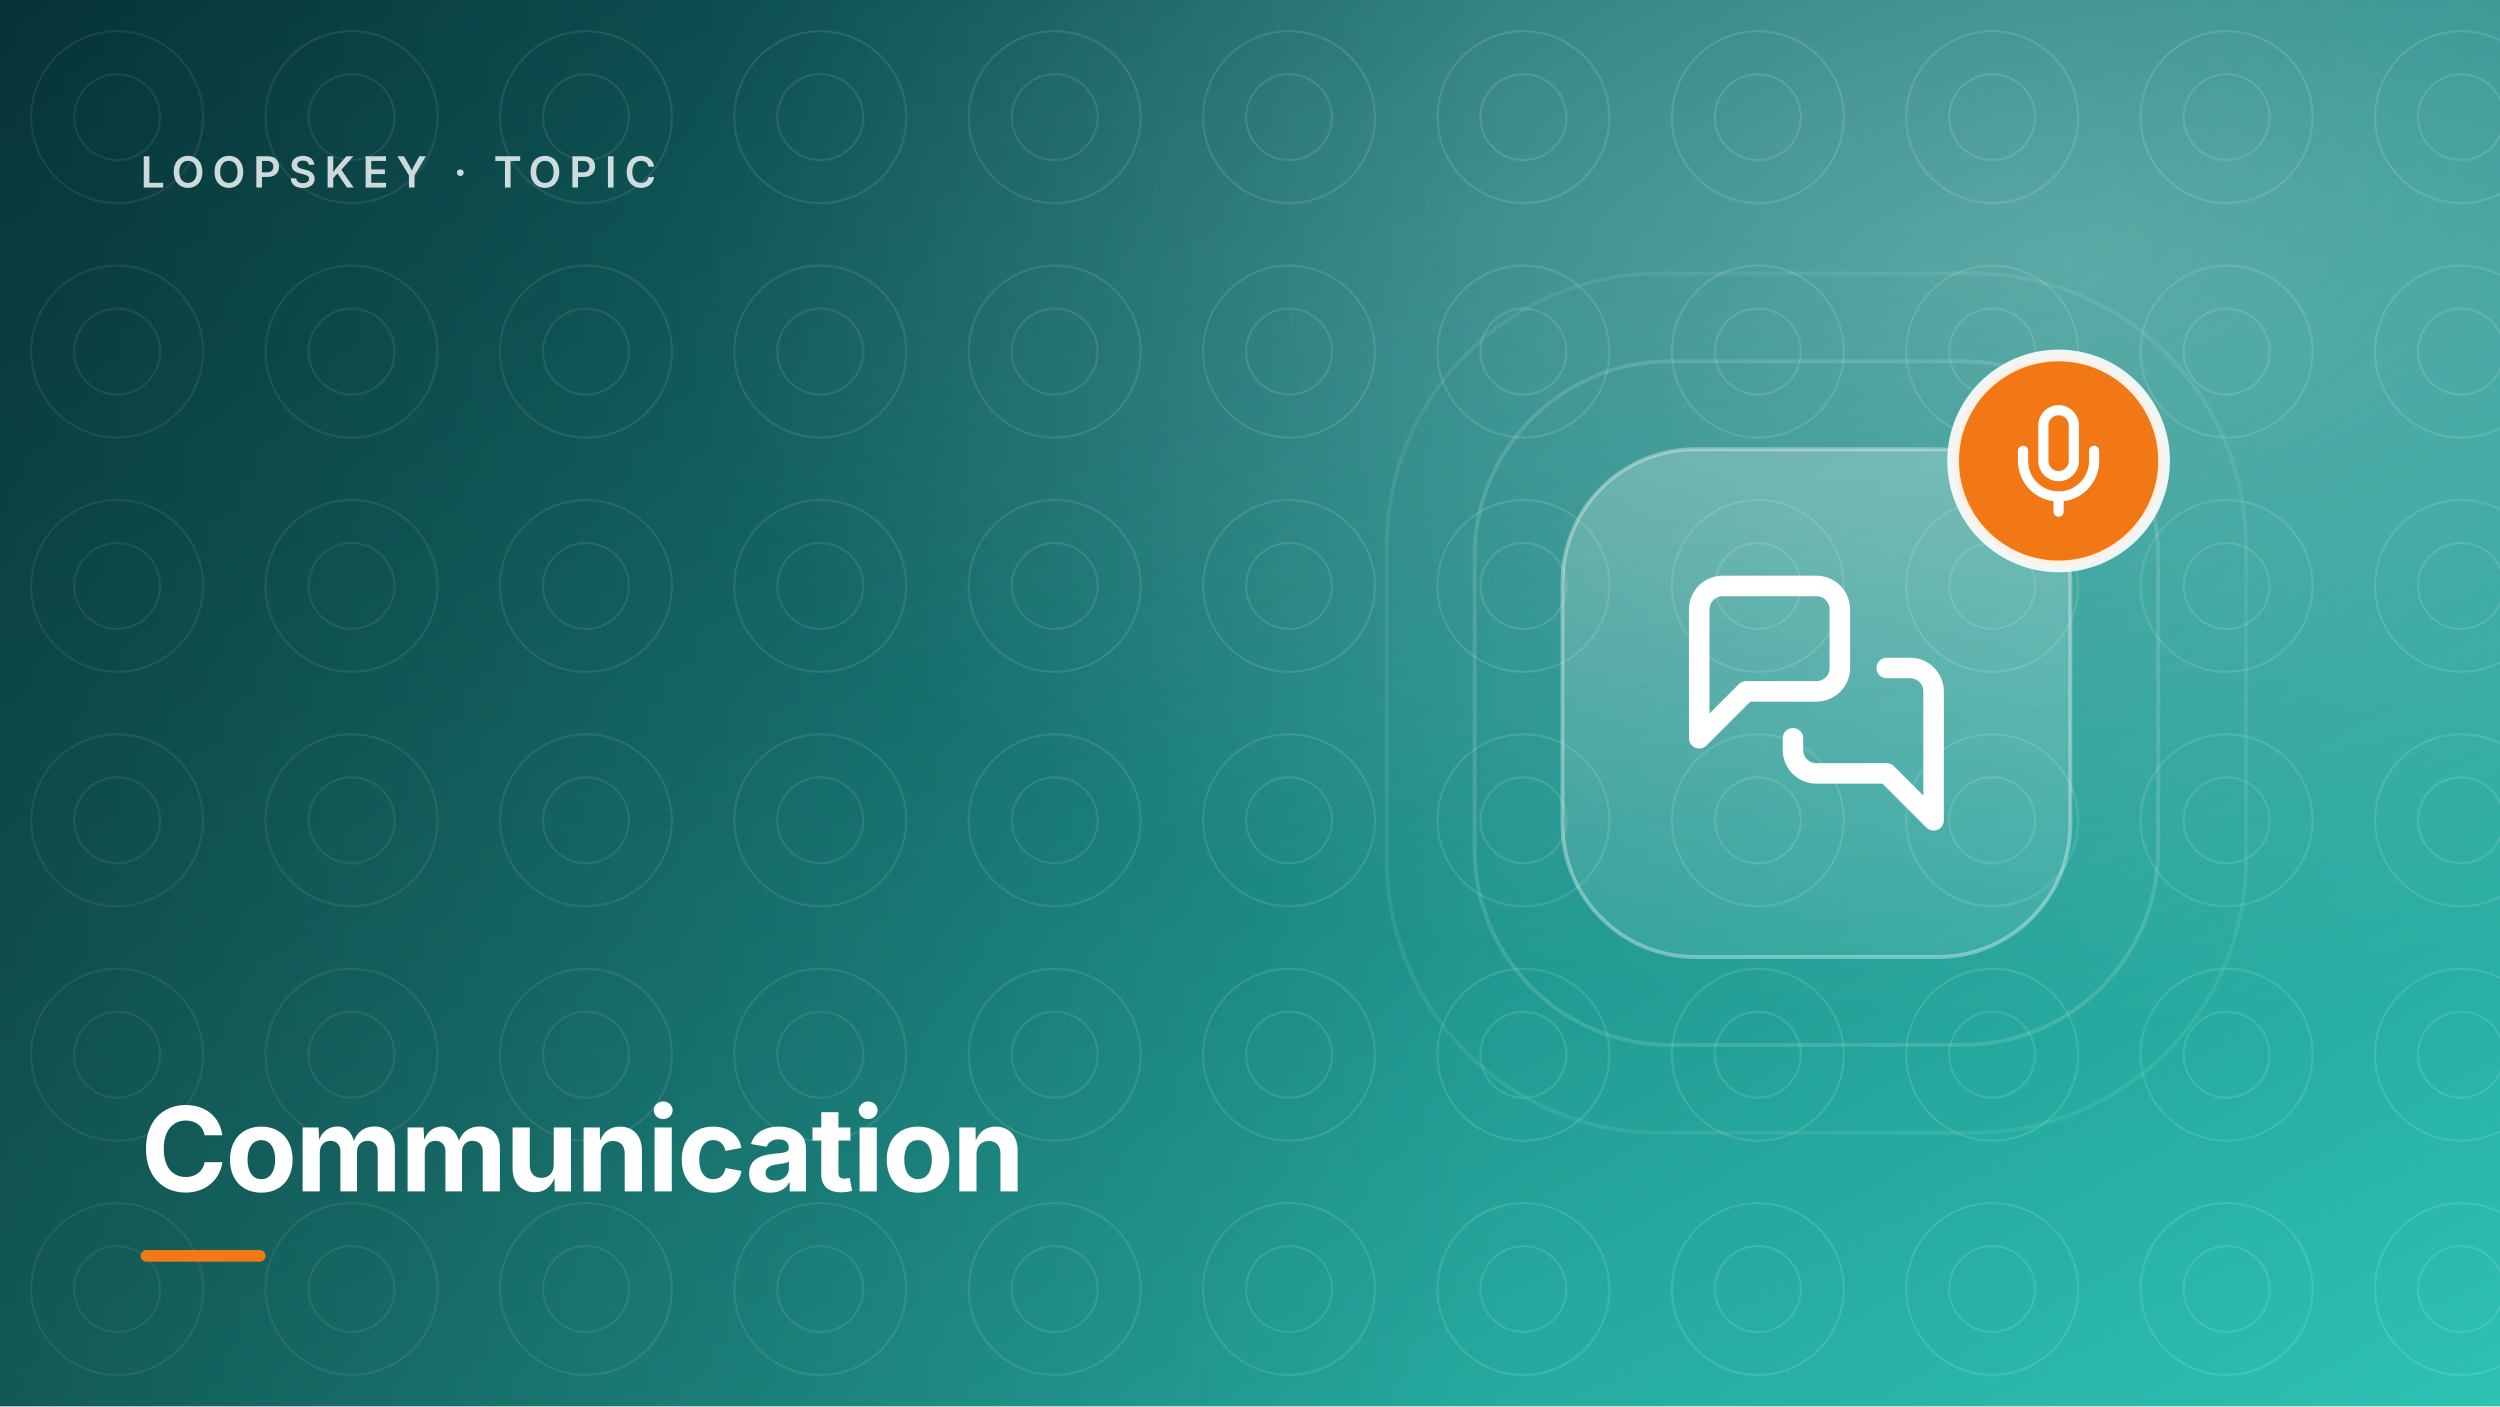
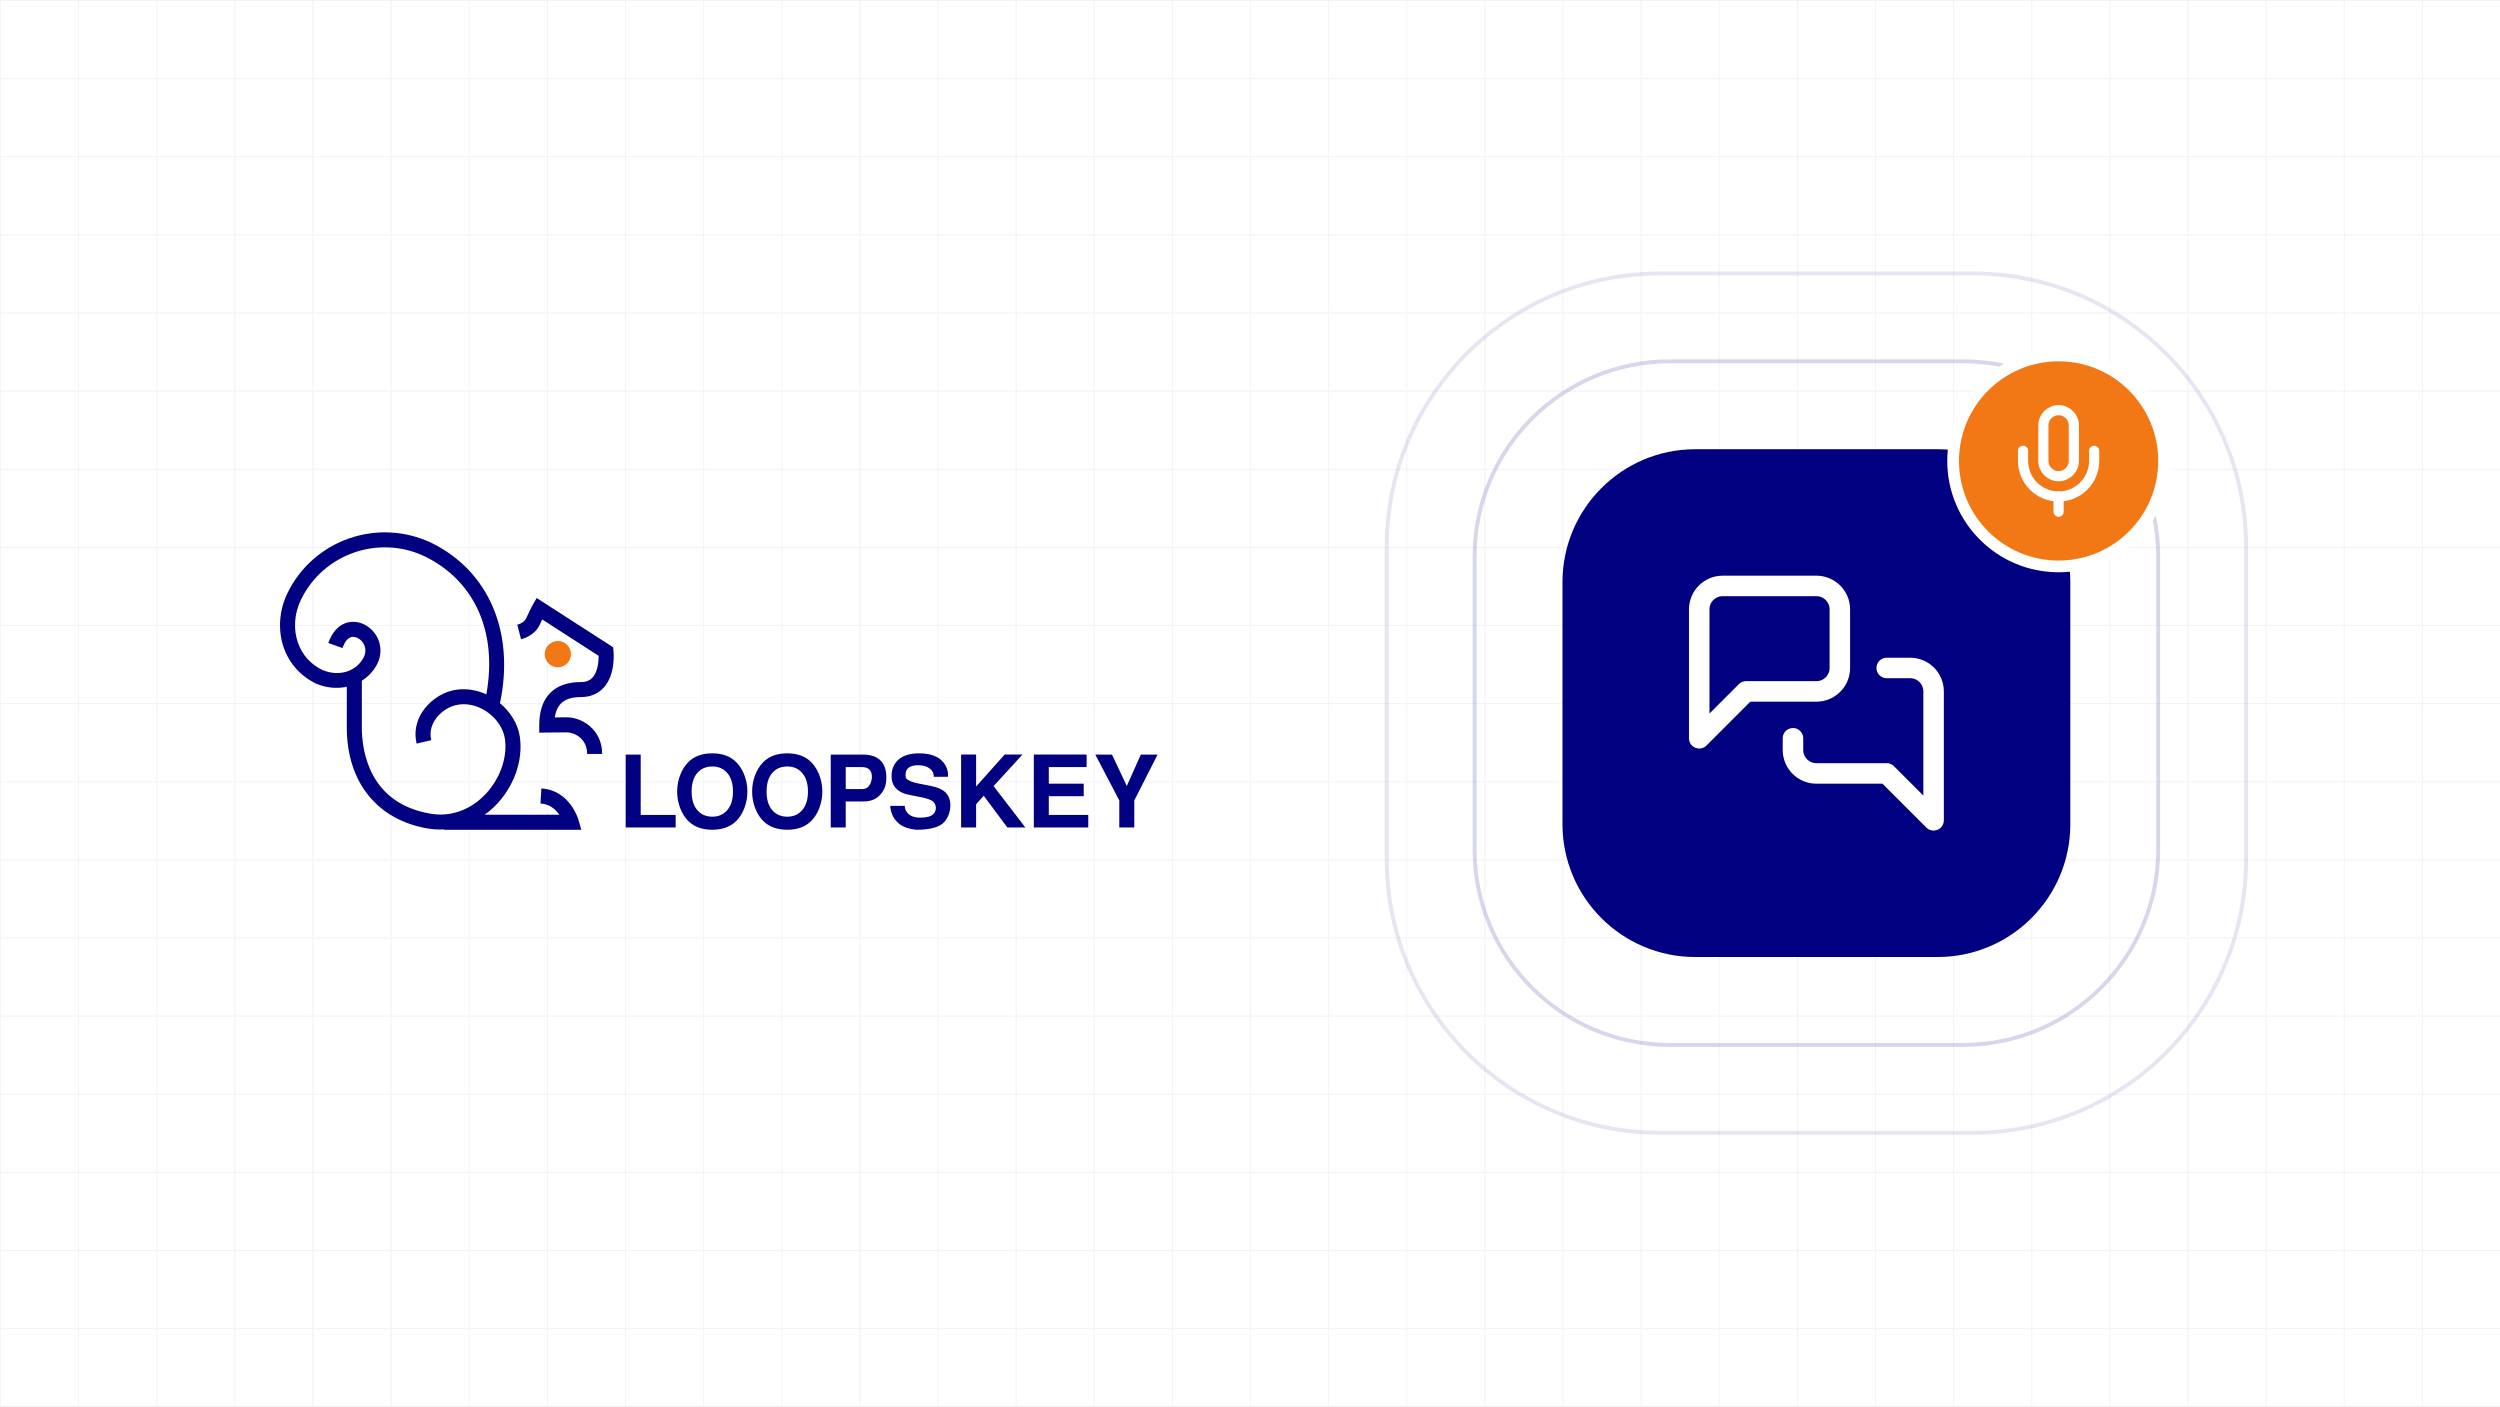
<svg xmlns="http://www.w3.org/2000/svg" width="1280" height="720" viewBox="0 0 1280 720">
  <defs>
-     <linearGradient id="bg" x1="0" y1="0" x2="1" y2="1">
-       <stop offset="0" stop-color="#0b4e54" />
-       <stop offset="1" stop-color="#2dc2b3" />
-     </linearGradient>
-     <radialGradient id="glow" cx="0.82" cy="0.18" r="0.55">
-       <stop offset="0" stop-color="#ffffff" stop-opacity="0.28" />
-       <stop offset="1" stop-color="#ffffff" stop-opacity="0" />
-     </radialGradient>
-     <linearGradient id="fade" x1="0" y1="0" x2="1" y2="0">
-       <stop offset="0" stop-color="#000" stop-opacity="0.35" />
-       <stop offset="0.6" stop-color="#000" stop-opacity="0" />
-     </linearGradient>
-     <pattern id="p" width="120" height="120" patternUnits="userSpaceOnUse">
-       <circle cx="60" cy="60" r="44" fill="none" stroke="#fff" stroke-width="1" />
-       <circle cx="60" cy="60" r="22" fill="none" stroke="#fff" stroke-width="1" />
+     <pattern id="grid" width="40" height="40" patternUnits="userSpaceOnUse">
+       <path d="M40 0H0V40" fill="none" stroke="#010080" stroke-opacity="0.05" stroke-width="1" />
    </pattern>
-     <linearGradient id="tile" x1="0" y1="0" x2="0" y2="1">
-       <stop offset="0" stop-color="#ffffff" stop-opacity="0.24" />
-       <stop offset="1" stop-color="#ffffff" stop-opacity="0.08" />
-     </linearGradient>
  </defs>
-   <rect width="1280" height="720" fill="url(#bg)" />
-   <rect width="1280" height="720" fill="url(#p)" opacity="0.13" />
-   <rect width="1280" height="720" fill="url(#glow)" />
-   <rect width="1280" height="720" fill="url(#fade)" />
-   <rect x="710" y="140" width="440" height="440" rx="140" fill="none" stroke="#fff" stroke-opacity="0.08" stroke-width="2" />
-   <rect x="755" y="185" width="350" height="350" rx="100" fill="none" stroke="#fff" stroke-opacity="0.14" stroke-width="2" />
-   <rect x="800" y="230" width="260" height="260" rx="68" fill="url(#tile)" stroke="#fff" stroke-opacity="0.35" stroke-width="2" />
+   <rect width="1280" height="720" fill="#fff" />
+   <rect width="1280" height="720" fill="url(#grid)" />
+   <rect x="710" y="140" width="440" height="440" rx="140" fill="none" stroke="#010080" stroke-opacity="0.1" stroke-width="2" />
+   <rect x="755" y="185" width="350" height="350" rx="100" fill="none" stroke="#010080" stroke-opacity="0.16" stroke-width="2" />
+   <rect x="800" y="230" width="260" height="260" rx="68" fill="#010080" />
  <g transform="translate(858 288) scale(6)" fill="none" stroke="#fff" stroke-width="1.75" stroke-linecap="round" stroke-linejoin="round">
    <path d="M14 9a2 2 0 0 1-2 2H6l-4 4V4a2 2 0 0 1 2-2h8a2 2 0 0 1 2 2z" />
    <path d="M18 9h2a2 2 0 0 1 2 2v11l-4-4h-6a2 2 0 0 1-2-2v-1" />
  </g>
-   <circle cx="1054" cy="236" r="54" fill="#F17815" stroke="#fff" stroke-opacity="0.9" stroke-width="6" />
+   <circle cx="1054" cy="236" r="54" fill="#F27815" stroke="#fff" stroke-width="6" />
  <g transform="translate(1022.8 204.8) scale(2.6)" fill="none" stroke="#ffffff" stroke-width="2" stroke-linecap="round" stroke-linejoin="round">
    <path d="M12 19v3" />
    <path d="M19 10v2a7 7 0 0 1-14 0v-2" />
    <rect x="9" y="2" width="6" height="13" rx="3" />
  </g>
-   <text x="72" y="96" font-family="Inter, Arial, sans-serif" font-size="22" font-weight="600" letter-spacing="4" fill="#fff" fill-opacity="0.8">LOOPSKEY · TOPIC</text>
-   <text x="72" y="610" font-family="Inter, Arial, sans-serif" font-size="60" font-weight="700" letter-spacing="-1" fill="#fff">Communication</text>
-   <rect x="72" y="640" width="64" height="6" rx="3" fill="#F17815" />
+   <g transform="translate(130.4 268.8) scale(0.829)">
+     <path fill="#010080" d="M108.47,178.28c-38.19-6.5-42.3-39.45-42.3-53.32l0.01-28.8c4.06-2.59,7.48-6.17,9.71-10.79c2.09-4.32,2.36-9.21,0.77-13.74c-1.59-4.55-4.87-8.22-9.23-10.31c-3.85-1.83-8.16-2.02-11.87-0.51c-4.48,1.84-7.88,5.89-10.09,12.05l8.73,3.15c1.28-3.53,2.96-5.81,4.88-6.6c1.78-0.74,3.62-0.05,4.33,0.29c2.12,1.02,3.71,2.8,4.49,5.01c0.76,2.19,0.63,4.55-0.38,6.63c-2.17,4.49-5.9,7.58-10.35,9.07h-0.27v0.11c-4.57,1.45-9.88,1.21-15.08-0.97c-7.23-3.47-12.46-9.31-15.11-16.86c-2.92-8.35-2.26-18.01,1.84-26.49c13.74-28.45,48.15-40.43,76.7-26.73c30.89,15.27,44.77,46.86,37.82,85.12c-6.75-3.07-14.12-3.99-20.97-2.38c-7.54,1.78-14.77,7.04-18.9,13.72c-3.65,5.93-4.76,12.53-3.19,19.09l9.03-2.16c-1.24-5.18,0.44-9.42,2.07-12.06c2.87-4.66,7.9-8.31,13.11-9.55c6.22-1.48,13.21,0,19.12,4.03c6.08,4.14,10.27,10.43,11.21,16.83c1.73,11.96-3.44,25.82-13.19,35.33C132.13,176.48,120.45,180.35,108.47,178.28 M177.06,162.72l-0.54,9.28c5.7,0.32,9.39,3.71,11.63,6.93h-46.09c2.01-1.46,3.97-3.04,5.81-4.83c11.99-11.69,18.08-28.29,15.89-43.32c-1.13-7.78-5.71-15.24-12.27-20.75c9.24-43.62-6.76-81.4-42.16-98.91c-33.17-15.9-73.16-2-89.13,31.04c-5.16,10.69-5.98,22.94-2.24,33.6c3.42,9.79,10.48,17.67,20.05,22.26c6.36,2.68,12.91,3.14,18.89,1.89l-0.01,25.06c-0.01,33.78,18.69,57.14,50.03,62.48c2.55,0.43,5.11,0.65,7.65,0.65c0.8,0,1.59-0.08,2.38-0.12v0.25h84.76l-1.68-5.91C199.82,181.54,194.55,163.72,177.06,162.72" />
+     <path fill="#010080" d="M201.45,106.28c5.79,0,10.69-2.05,14.17-5.92c7.28-8.09,6.11-21.19,5.96-22.66l-0.23-2.2l-47.2-30.4l-2.43,4.22c0,0-0.89,1.56-4.16,8.5c-1.01,2.14-3.85,3.38-5.36,3.77l2.31,8.99c1.95-0.5,8.53-2.62,11.44-8.8c0.64-1.36,1.18-2.5,1.64-3.44l34.85,22.47c0.02,3.74-0.62,9.91-3.74,13.37c-1.71,1.9-4.09,2.82-7.25,2.82c-16.57,0-25.7,9.42-25.7,26.54v4.72l4.72-0.08c0.01,0,6.15-0.1,12.5-0.11c3.87,0,12.35,3.36,12.35,13.34h9.28c0-15.43-12.91-22.63-21.64-22.63c-2.73,0-5.41,0.03-7.61,0.05C186.61,110.19,191.71,106.28,201.45,106.28" />
+     <path fill="#F27815" d="M195.36,79.76c0-4.49-3.64-8.12-8.12-8.12c-4.49,0-8.13,3.63-8.13,8.12c0,4.49,3.64,8.12,8.13,8.12C191.72,87.89,195.36,84.25,195.36,79.76" />
+     <path fill="#010080" d="M538.62,161.2l-9.13-19.41h-10.32l14.82,28.33v16.69h9.26v-16.69l14.4-28.33h-10.36L538.62,161.2z M481.19,186.81h33.64v-7.73h-24.38v-11.6h21.58v-7.73h-21.58v-10.24h23.36v-7.73h-32.62V186.81z M445.56,186.81v-14.4l4.71-5.19l14.57,19.58h11.13l-19.62-25.53l17.84-19.5h-11l-17.63,19.75v-19.75h-9.26v45.02H445.56z M428.23,154.45c0-2.8-0.91-5.35-2.72-7.64c-2.98-3.85-8.04-5.78-15.21-5.78c-5.27,0-9.36,1.17-12.28,3.52c-2.69,2.21-4.23,5.2-4.63,8.96c-0.03,0.6-0.04,1.18-0.04,1.74c0,5.27,2.75,8.85,8.24,10.75c1.02,0.37,4.3,1.06,9.85,2.08c4.02,0.79,6.61,1.78,7.77,2.97c0.99,1.05,1.49,2.27,1.49,3.65c0,1.59-0.55,2.9-1.66,3.95c-1.36,1.3-3.75,2-7.18,2.08c-3.82,0.14-6.64-0.74-8.45-2.63c-1.27-1.3-1.91-2.85-1.91-4.63h-9.01c0.37,4.98,2.46,8.86,6.29,11.63c1.47,1.05,3.44,1.87,5.91,2.47c1.95,0.48,3.67,0.69,5.14,0.63c6.29-0.11,10.99-1.14,14.1-3.1c1.72-1.13,3.11-2.8,4.16-5.01s1.57-4.51,1.57-6.88c0-3.29-0.98-5.94-2.93-7.96c-1.95-2.02-5.49-3.49-10.61-4.4c-6.94-1.25-10.71-2.17-11.3-2.76c-1.13-0.45-1.9-0.92-2.29-1.4c-0.48-0.62-0.65-1.66-0.51-3.1c0.25-3.54,2.96-5.28,8.11-5.22c3.03,0.06,5.38,0.8,7.05,2.25c1.59,1.3,2.32,2.93,2.21,4.89h8.71C428.19,155.2,428.23,154.84,428.23,154.45 M374.97,149.52c3.09,0,5.04,1.15,5.86,3.44c0.23,0.65,0.34,1.44,0.34,2.38c0,1.48-0.24,2.79-0.72,3.95c-1.05,2.52-2.73,3.78-5.06,3.78h-10.36v-13.55H374.97z M365.03,186.81v-16.05h11.04c6.03,0,10.31-2.68,12.83-8.03c0.82-1.81,1.23-4.12,1.23-6.92c0-2.63-0.4-4.87-1.19-6.71c-2.04-4.87-6.44-7.31-13.21-7.31h-19.96v45.02H365.03z M320.6,177.09c-2.97-2.75-4.46-6.9-4.46-12.45c0-5.58,1.49-9.74,4.46-12.49c2.21-2.01,4.98-3.01,8.32-3.01s6.09,1,8.24,3.01c3.03,2.75,4.55,6.91,4.55,12.49c0,5.55-1.52,9.7-4.55,12.45c-2.15,2.04-4.9,3.06-8.24,3.06S322.81,179.12,320.6,177.09 M348.82,154.72c-1.17-3.19-2.81-5.87-4.91-8.05c-3.62-3.77-8.62-5.65-14.99-5.65c-6.4,0-11.41,1.88-15.03,5.65c-2.1,2.18-3.73,4.86-4.91,8.05c-1.18,3.19-1.76,6.49-1.76,9.91c0,3.43,0.59,6.73,1.76,9.92c1.17,3.19,2.81,5.87,4.91,8.05c3.62,3.74,8.63,5.61,15.03,5.61c6.37,0,11.37-1.87,14.99-5.61c2.1-2.18,3.73-4.86,4.91-8.05c1.18-3.19,1.77-6.49,1.77-9.92C350.59,161.21,350,157.91,348.82,154.72 M274.31,177.09c-2.97-2.75-4.46-6.9-4.46-12.45c0-5.58,1.49-9.74,4.46-12.49c2.21-2.01,4.99-3.01,8.32-3.01c3.34,0,6.09,1,8.24,3.01c3.03,2.75,4.54,6.91,4.54,12.49c0,5.55-1.51,9.7-4.54,12.45c-2.15,2.04-4.9,3.06-8.24,3.06C279.29,180.14,276.51,179.12,274.31,177.09 M302.53,154.72c-1.18-3.19-2.81-5.87-4.91-8.05c-3.63-3.77-8.62-5.65-15-5.65c-6.4,0-11.41,1.88-15.03,5.65c-2.1,2.18-3.73,4.86-4.91,8.05c-1.18,3.19-1.76,6.49-1.76,9.91c0,3.43,0.59,6.73,1.76,9.92c1.18,3.19,2.81,5.87,4.91,8.05c3.62,3.74,8.64,5.61,15.03,5.61c6.37,0,11.37-1.87,15-5.61c2.1-2.18,3.73-4.86,4.91-8.05c1.17-3.19,1.76-6.49,1.76-9.92C304.29,161.21,303.7,157.91,302.53,154.72 M229.15,186.81h30.84v-7.73h-21.58v-37.29h-9.26V186.81z" />
+   </g>
</svg>
